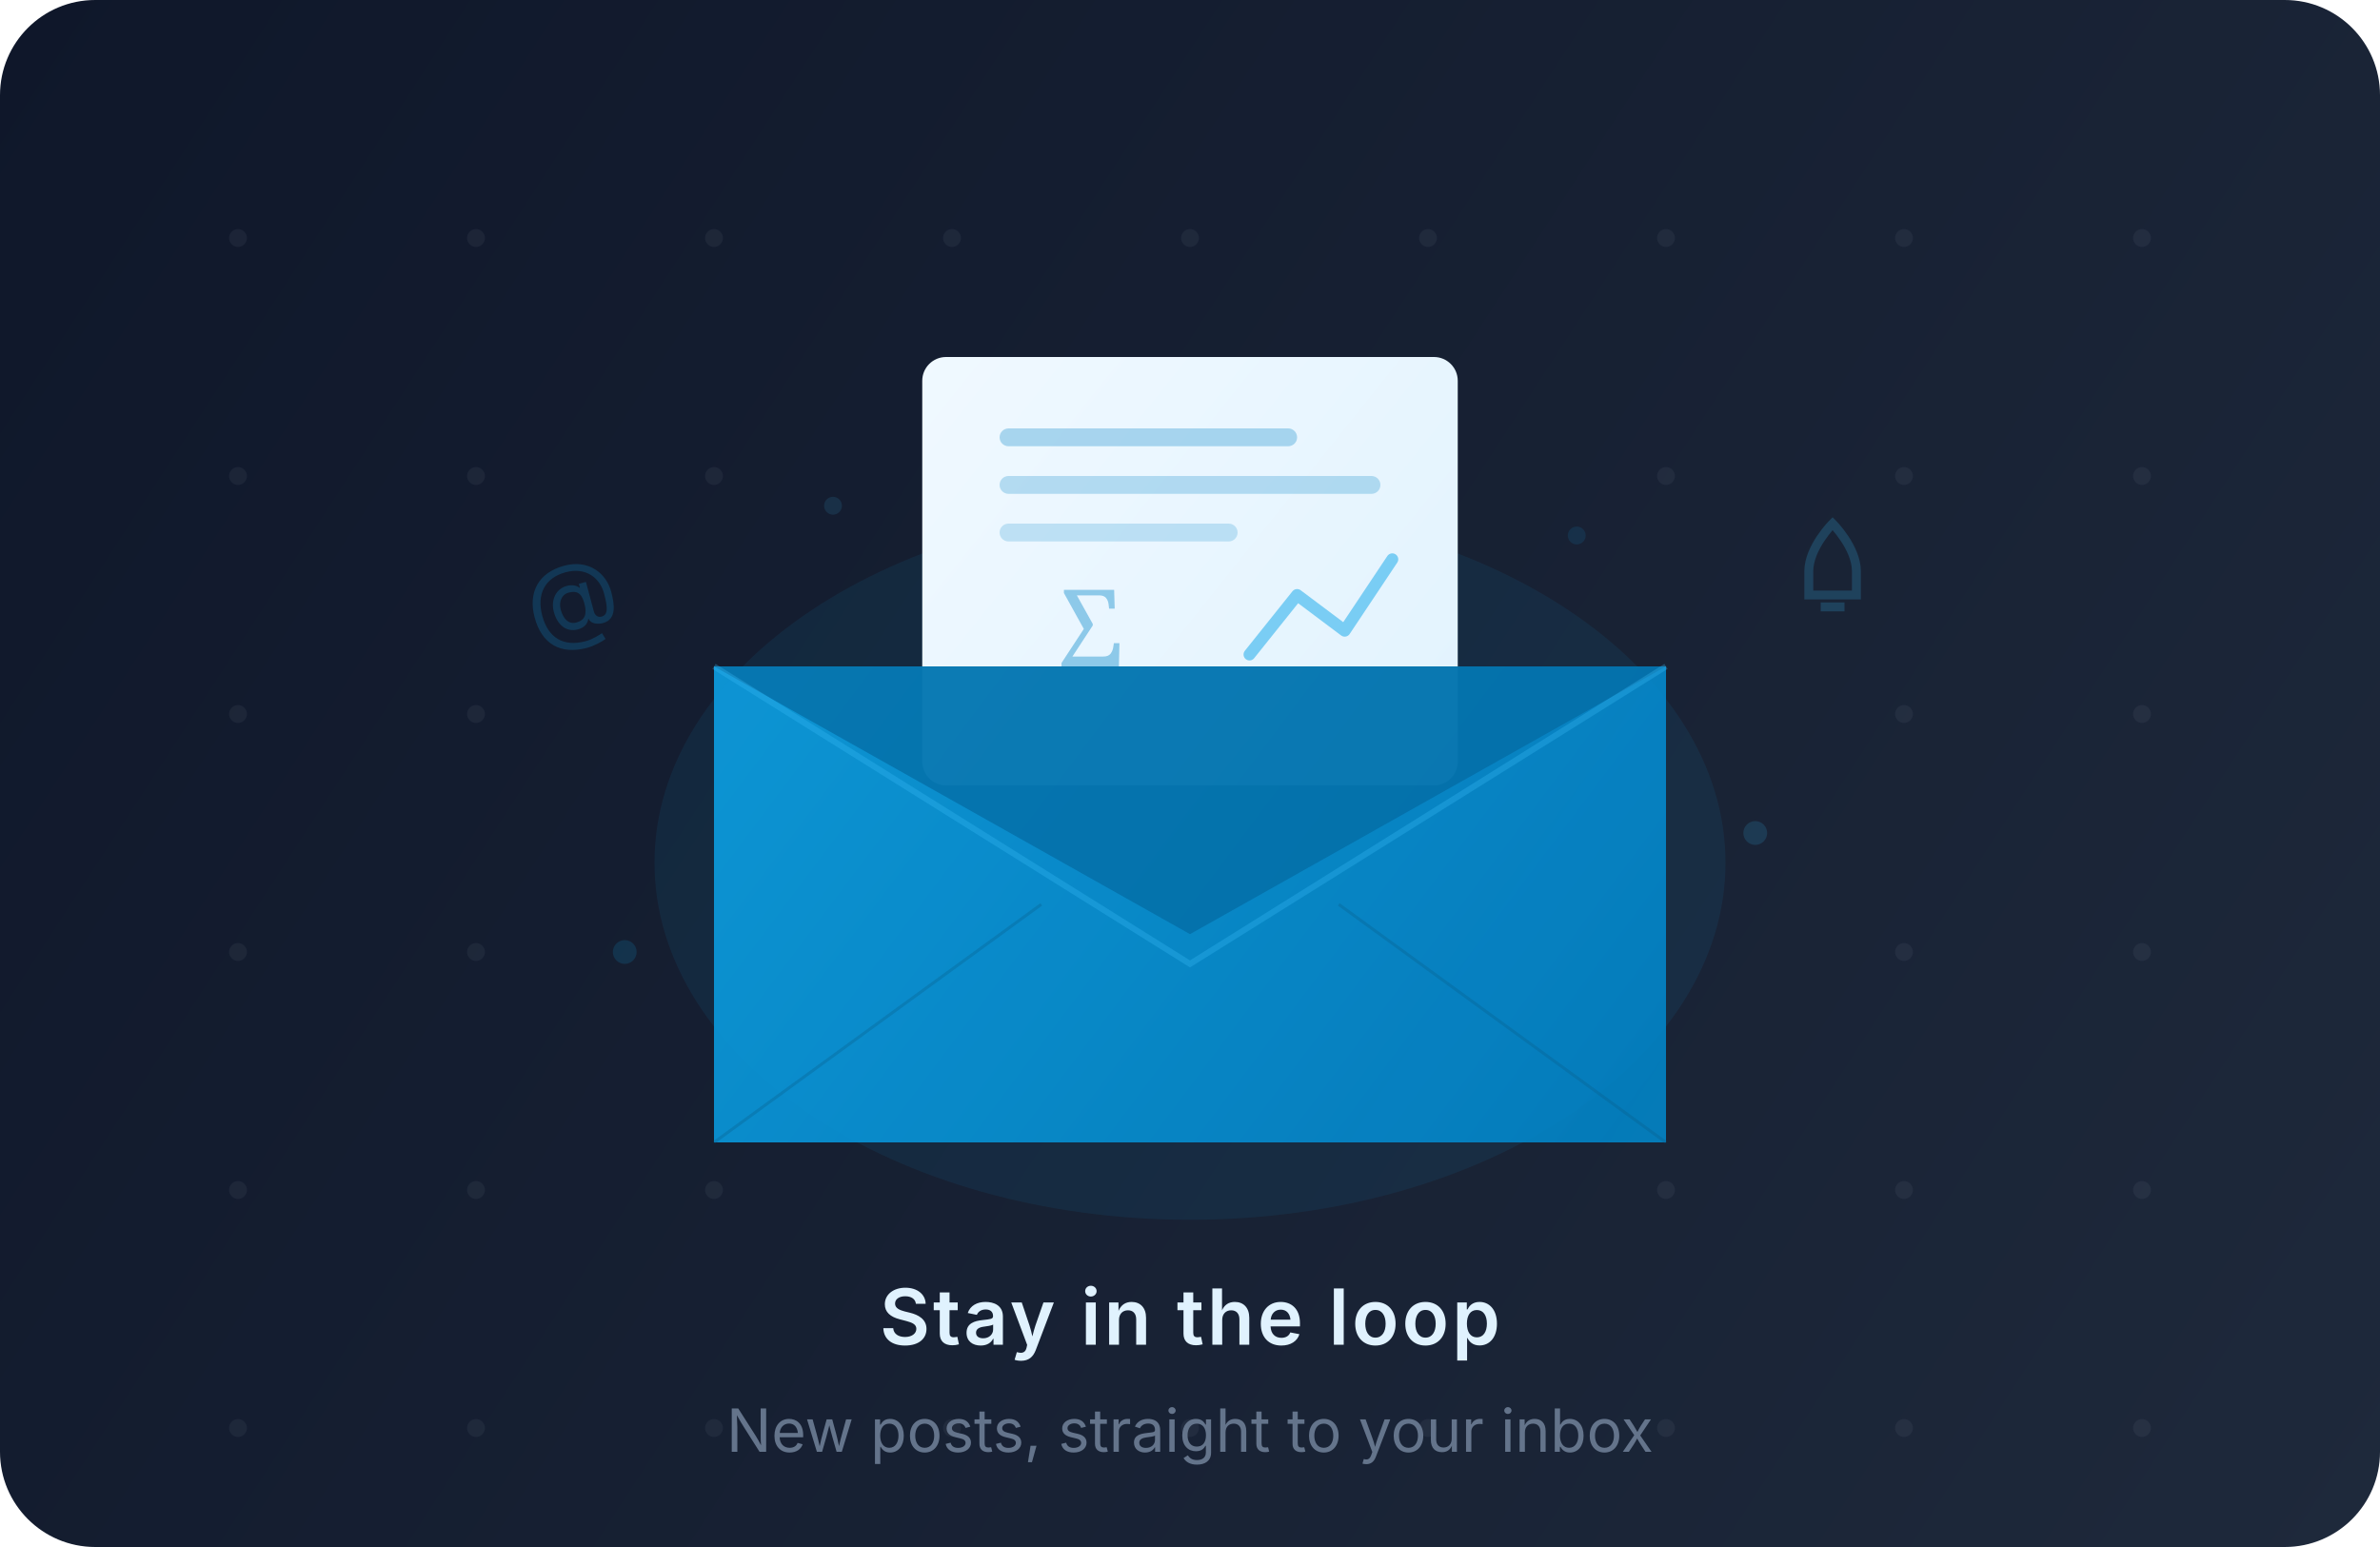
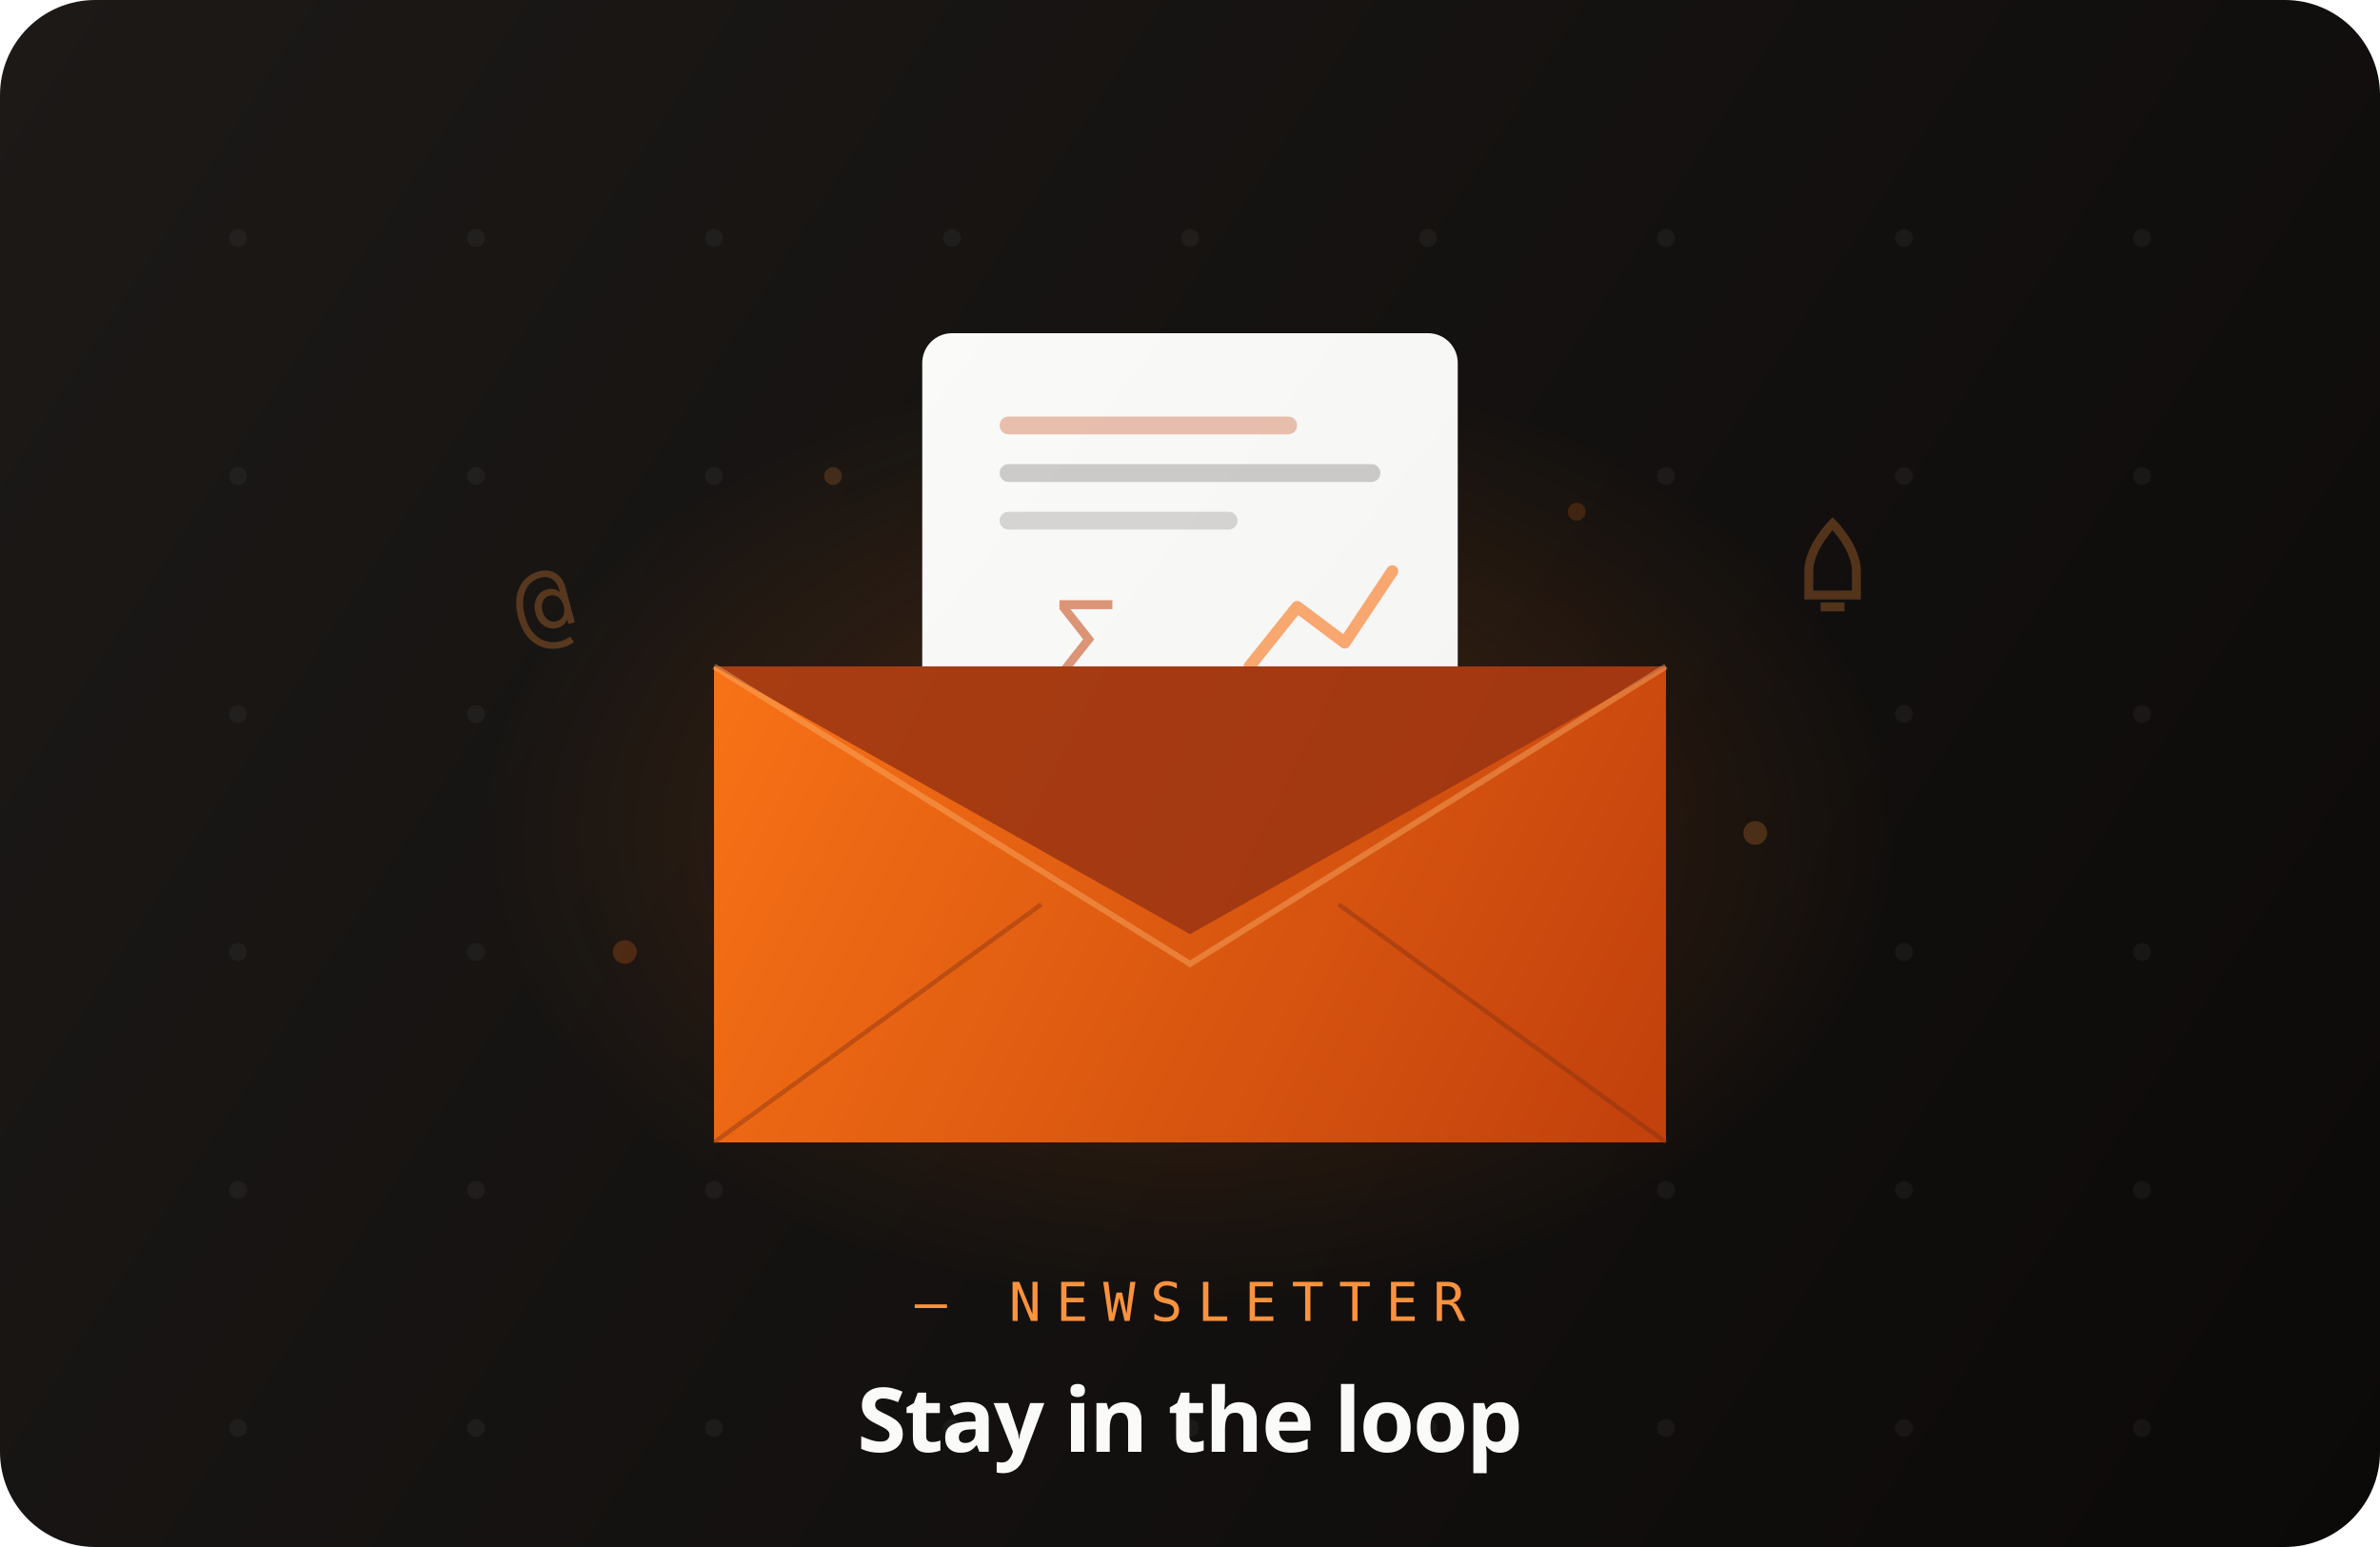
<svg xmlns="http://www.w3.org/2000/svg" viewBox="0 0 400 260" fill="none">
  <defs>
    <linearGradient id="bg" x1="0" y1="0" x2="400" y2="260" gradientUnits="userSpaceOnUse">
-       <stop offset="0%" stop-color="#0f172a" />
-       <stop offset="100%" stop-color="#1e293b" />
+       <stop offset="0%" stop-color="#1c1917" />
+       <stop offset="100%" stop-color="#0c0a09" />
    </linearGradient>
-     <linearGradient id="accent" x1="0" y1="0" x2="1" y2="1">
-       <stop offset="0%" stop-color="#0ea5e9" />
-       <stop offset="100%" stop-color="#38bdf8" />
+     <linearGradient id="envelope" x1="120" y1="112" x2="280" y2="192" gradientUnits="userSpaceOnUse">
+       <stop offset="0%" stop-color="#f97316" />
+       <stop offset="100%" stop-color="#c2410c" />
    </linearGradient>
-     <linearGradient id="envelope" x1="120" y1="70" x2="280" y2="190" gradientUnits="userSpaceOnUse">
-       <stop offset="0%" stop-color="#0ea5e9" />
-       <stop offset="100%" stop-color="#0284c7" />
+     <linearGradient id="paper" x1="155" y1="60" x2="245" y2="132" gradientUnits="userSpaceOnUse">
+       <stop offset="0%" stop-color="#fafaf9" />
+       <stop offset="100%" stop-color="#f5f5f4" />
    </linearGradient>
-     <linearGradient id="paper" x1="160" y1="60" x2="260" y2="140" gradientUnits="userSpaceOnUse">
-       <stop offset="0%" stop-color="#f0f9ff" />
-       <stop offset="100%" stop-color="#e0f2fe" />
-     </linearGradient>
+     <radialGradient id="glow" cx="0.5" cy="0.5" r="0.5">
+       <stop offset="0%" stop-color="#f97316" stop-opacity="0.22" />
+       <stop offset="100%" stop-color="#f97316" stop-opacity="0" />
+     </radialGradient>
  </defs>
  <rect width="400" height="260" rx="16" fill="url(#bg)" />
-   <g opacity="0.08" fill="#94a3b8">
+   <g opacity="0.07" fill="#a8a29e">
    <circle cx="40" cy="40" r="1.5" />
    <circle cx="80" cy="40" r="1.5" />
    <circle cx="120" cy="40" r="1.5" />
    <circle cx="160" cy="40" r="1.5" />
    <circle cx="200" cy="40" r="1.5" />
    <circle cx="240" cy="40" r="1.5" />
    <circle cx="280" cy="40" r="1.5" />
    <circle cx="320" cy="40" r="1.5" />
    <circle cx="360" cy="40" r="1.5" />
    <circle cx="40" cy="80" r="1.5" />
    <circle cx="80" cy="80" r="1.5" />
    <circle cx="120" cy="80" r="1.5" />
    <circle cx="280" cy="80" r="1.5" />
    <circle cx="320" cy="80" r="1.5" />
    <circle cx="360" cy="80" r="1.5" />
    <circle cx="40" cy="120" r="1.5" />
    <circle cx="80" cy="120" r="1.5" />
    <circle cx="320" cy="120" r="1.5" />
    <circle cx="360" cy="120" r="1.5" />
    <circle cx="40" cy="160" r="1.5" />
    <circle cx="80" cy="160" r="1.5" />
    <circle cx="320" cy="160" r="1.5" />
    <circle cx="360" cy="160" r="1.5" />
    <circle cx="40" cy="200" r="1.5" />
    <circle cx="80" cy="200" r="1.5" />
    <circle cx="120" cy="200" r="1.5" />
    <circle cx="280" cy="200" r="1.5" />
    <circle cx="320" cy="200" r="1.5" />
    <circle cx="360" cy="200" r="1.5" />
    <circle cx="40" cy="240" r="1.5" />
    <circle cx="80" cy="240" r="1.5" />
    <circle cx="120" cy="240" r="1.5" />
    <circle cx="160" cy="240" r="1.5" />
    <circle cx="200" cy="240" r="1.5" />
    <circle cx="240" cy="240" r="1.5" />
    <circle cx="280" cy="240" r="1.5" />
    <circle cx="320" cy="240" r="1.5" />
    <circle cx="360" cy="240" r="1.5" />
  </g>
-   <ellipse cx="200" cy="145" rx="90" ry="60" fill="#0ea5e9" opacity="0.08" />
+   <ellipse cx="200" cy="140" rx="120" ry="80" fill="url(#glow)" />
  <g transform="translate(0, -8)">
-     <rect x="155" y="68" width="90" height="72" rx="4" fill="url(#paper)" />
-     <rect x="168" y="80" width="50" height="3" rx="1.5" fill="#0284c7" opacity="0.3" />
-     <rect x="168" y="88" width="64" height="3" rx="1.5" fill="#0284c7" opacity="0.25" />
-     <rect x="168" y="96" width="40" height="3" rx="1.5" fill="#0284c7" opacity="0.2" />
-     <text x="178" y="120" font-family="serif" font-size="18" fill="#0284c7" opacity="0.4">Σ</text>
-     <polyline points="210,118 218,108 226,114 234,102" stroke="#0ea5e9" stroke-width="2" stroke-linecap="round" stroke-linejoin="round" opacity="0.5" fill="none" />
+     <rect x="155" y="64" width="90" height="74" rx="5" fill="url(#paper)" />
+     <rect x="168" y="78" width="50" height="3" rx="1.5" fill="#c2410c" opacity="0.32" />
+     <rect x="168" y="86" width="64" height="3" rx="1.5" fill="#57534e" opacity="0.28" />
+     <rect x="168" y="94" width="40" height="3" rx="1.5" fill="#57534e" opacity="0.22" />
+     <text x="177" y="122" font-family="'JetBrains Mono', ui-monospace, monospace" font-size="18" fill="#c2410c" opacity="0.55">Σ</text>
+     <polyline points="210,120 218,110 226,116 234,104" stroke="#f97316" stroke-width="2" stroke-linecap="round" stroke-linejoin="round" opacity="0.6" fill="none" />
  </g>
  <g transform="translate(0, -8)">
-     <path d="M120,120 L280,120 L280,200 L120,200 Z" fill="url(#envelope)" opacity="0.9" />
-     <path d="M120,120 L200,165 L280,120" fill="#0369a1" opacity="0.7" />
-     <path d="M120,120 L200,170 L280,120" stroke="#38bdf8" stroke-width="1" fill="none" opacity="0.3" />
-     <path d="M120,200 L175,160" stroke="#075985" stroke-width="0.5" opacity="0.3" />
-     <path d="M280,200 L225,160" stroke="#075985" stroke-width="0.5" opacity="0.3" />
+     <path d="M120,120 L280,120 L280,200 L120,200 Z" fill="url(#envelope)" />
+     <path d="M120,120 L200,165 L280,120" fill="#9a3412" opacity="0.85" />
+     <path d="M120,120 L200,170 L280,120" stroke="#fdba74" stroke-width="1" fill="none" opacity="0.4" />
+     <path d="M120,200 L175,160" stroke="#7c2d12" stroke-width="0.75" opacity="0.4" />
+     <path d="M280,200 L225,160" stroke="#7c2d12" stroke-width="0.75" opacity="0.4" />
  </g>
-   <text x="90" y="108" font-family="Inter, sans-serif" font-size="16" fill="#0ea5e9" opacity="0.2" transform="rotate(-15, 90, 108)">@</text>
-   <g transform="translate(300, 88)" opacity="0.2" stroke="#38bdf8" stroke-width="1.5" fill="none">
+   <text x="88" y="108" font-family="'JetBrains Mono', ui-monospace, monospace" font-size="16" fill="#fb923c" opacity="0.28" transform="rotate(-15, 88, 108)">@</text>
+   <g transform="translate(300, 88)" opacity="0.28" stroke="#fb923c" stroke-width="1.5" fill="none">
    <path d="M8,0 C8,0 12,4 12,8 L12,12 L4,12 L4,8 C4,4 8,0 8,0Z" />
    <line x1="6" y1="14" x2="10" y2="14" />
  </g>
-   <circle cx="105" cy="160" r="2" fill="#0ea5e9" opacity="0.15" />
-   <circle cx="295" cy="140" r="2" fill="#38bdf8" opacity="0.15" />
-   <circle cx="140" cy="85" r="1.5" fill="#38bdf8" opacity="0.12" />
-   <circle cx="265" cy="90" r="1.5" fill="#0ea5e9" opacity="0.12" />
-   <text x="200" y="226" text-anchor="middle" font-family="Inter, system-ui, sans-serif" font-size="13" font-weight="600" fill="#e0f2fe" letter-spacing="0.5">
+   <circle cx="105" cy="160" r="2" fill="#f97316" opacity="0.22" />
+   <circle cx="295" cy="140" r="2" fill="#fb923c" opacity="0.22" />
+   <circle cx="140" cy="80" r="1.5" fill="#fb923c" opacity="0.18" />
+   <circle cx="265" cy="86" r="1.5" fill="#f97316" opacity="0.18" />
+   <text x="200" y="222" text-anchor="middle" font-family="'JetBrains Mono', ui-monospace, monospace" font-size="9" font-weight="500" fill="#fb923c" letter-spacing="2.5">
+     — NEWSLETTER
+   </text>
+   <text x="200" y="244" text-anchor="middle" font-family="'Space Grotesk', system-ui, sans-serif" font-size="15" font-weight="700" fill="#fafaf9" letter-spacing="-0.3">
    Stay in the loop
  </text>
-   <text x="200" y="244" text-anchor="middle" font-family="Inter, system-ui, sans-serif" font-size="10" fill="#64748b">
-     New posts, straight to your inbox
-   </text>
</svg>
